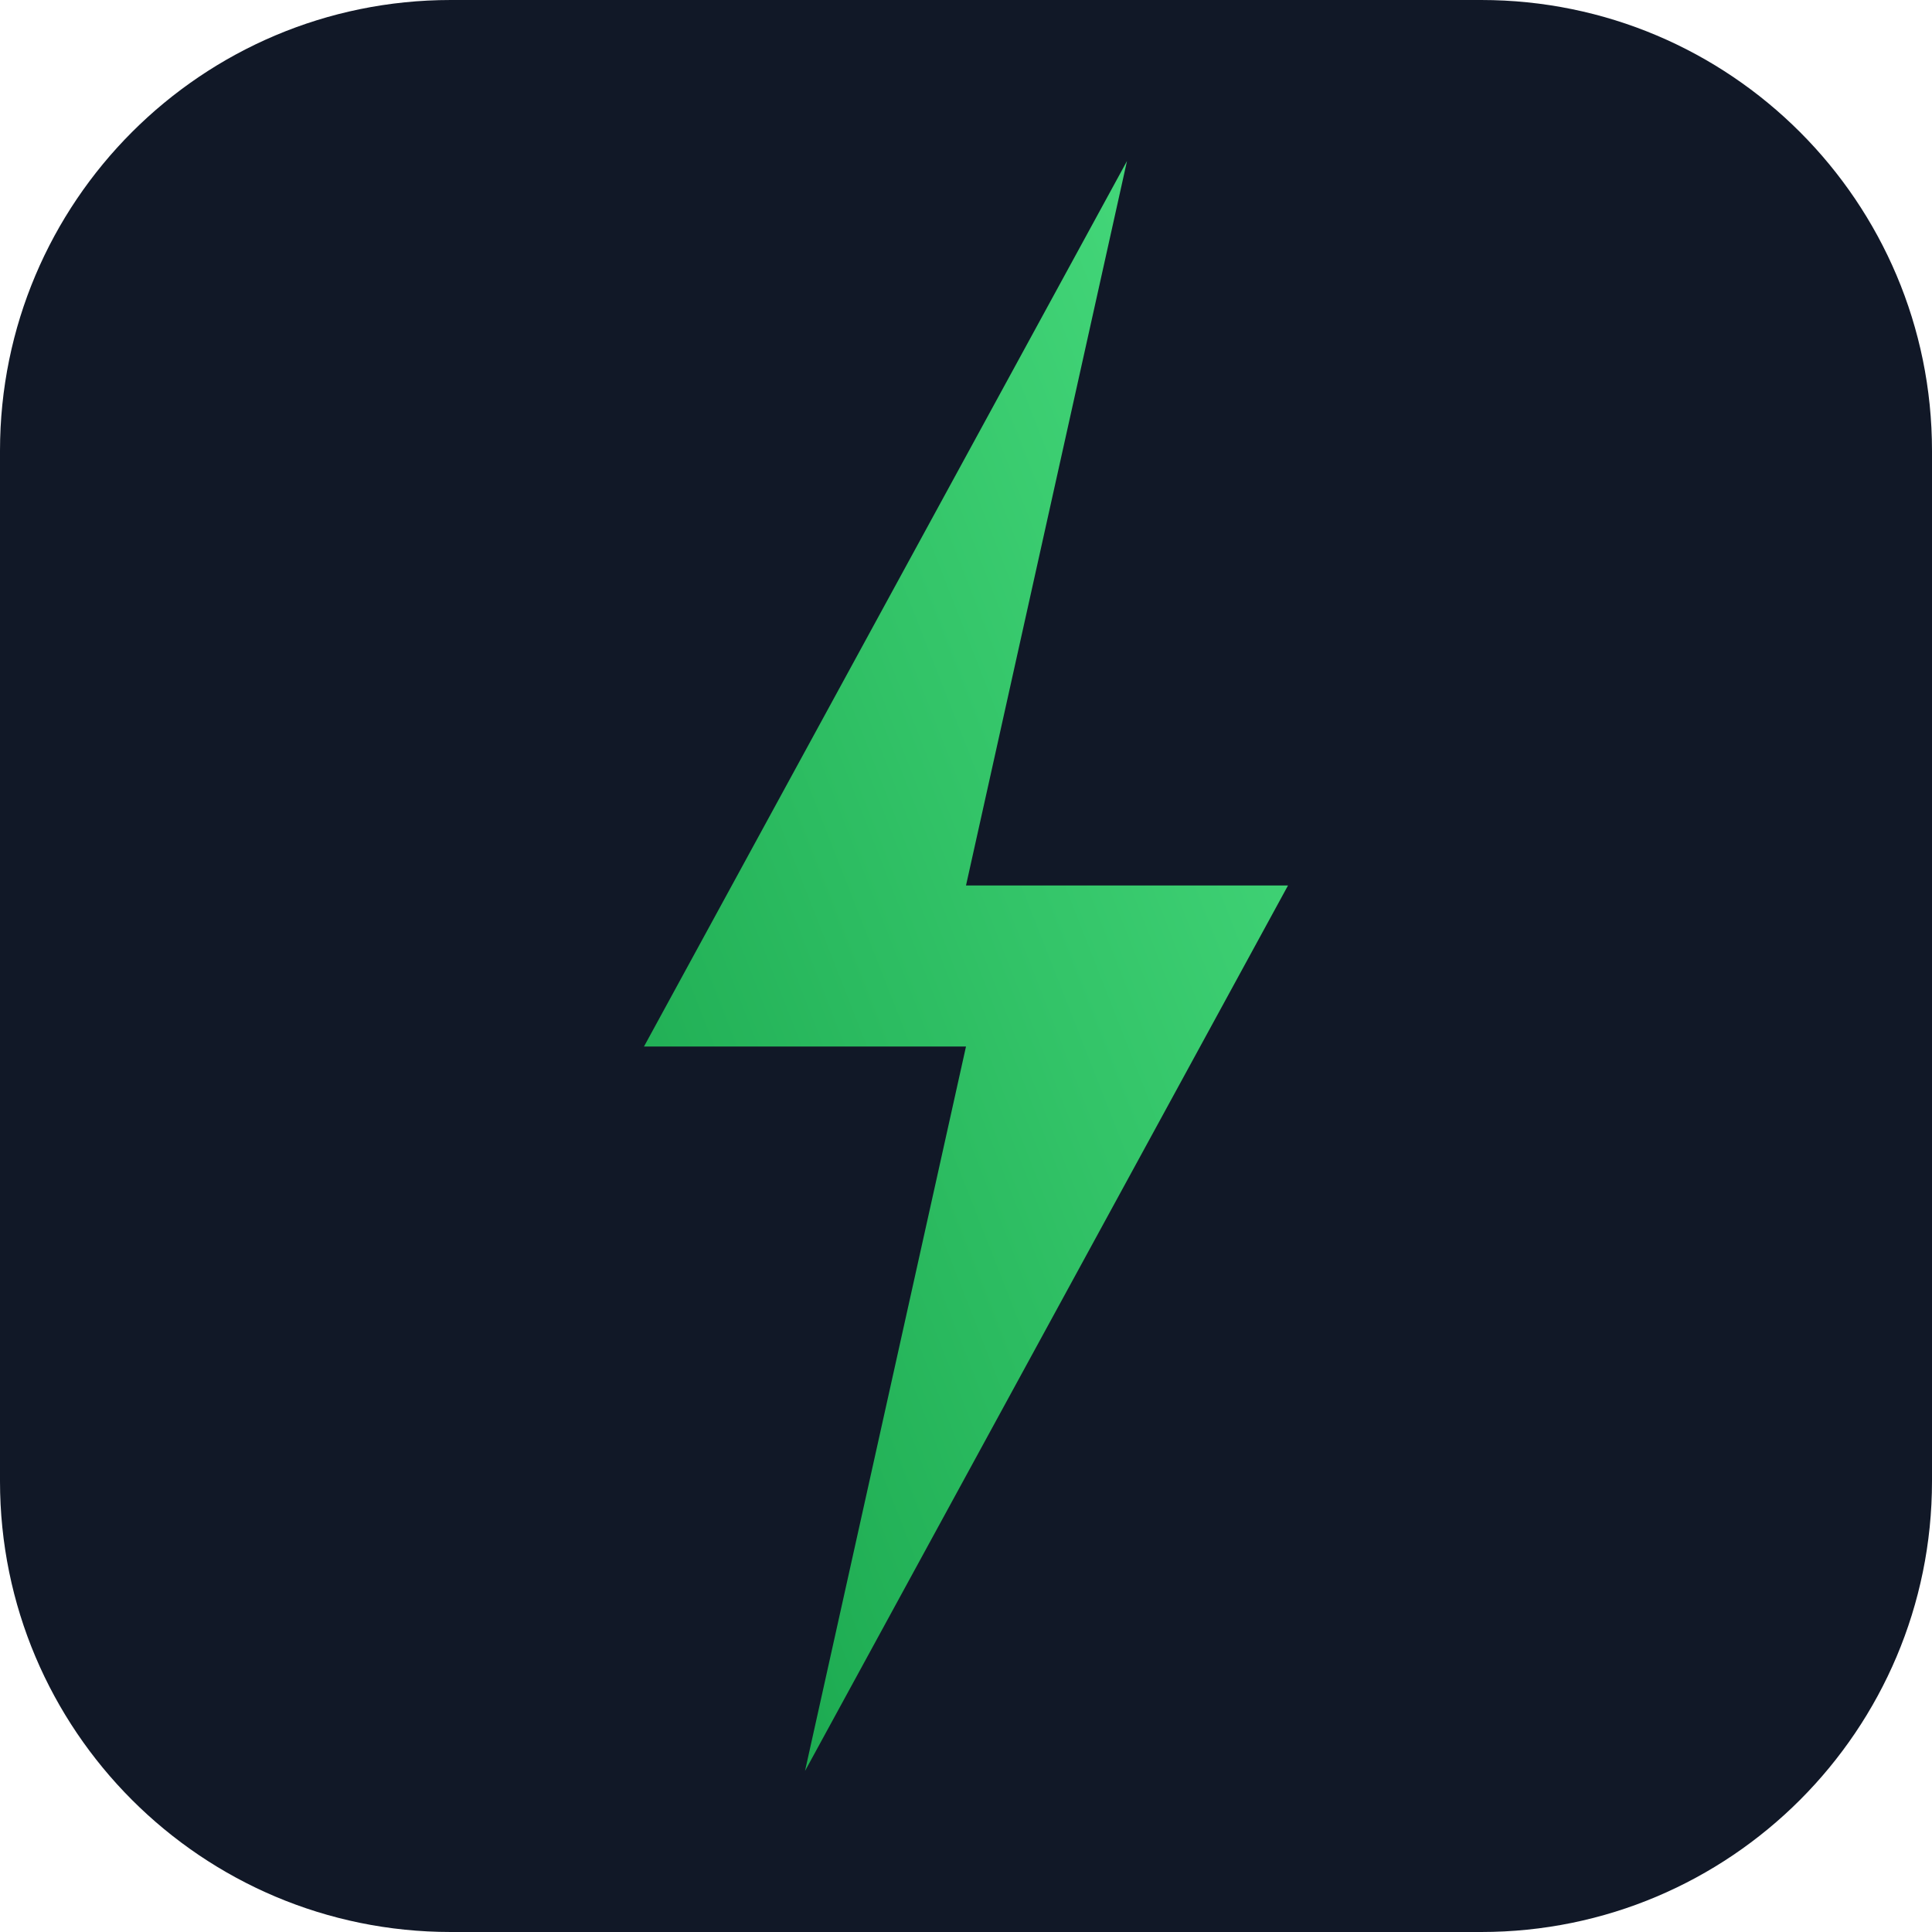
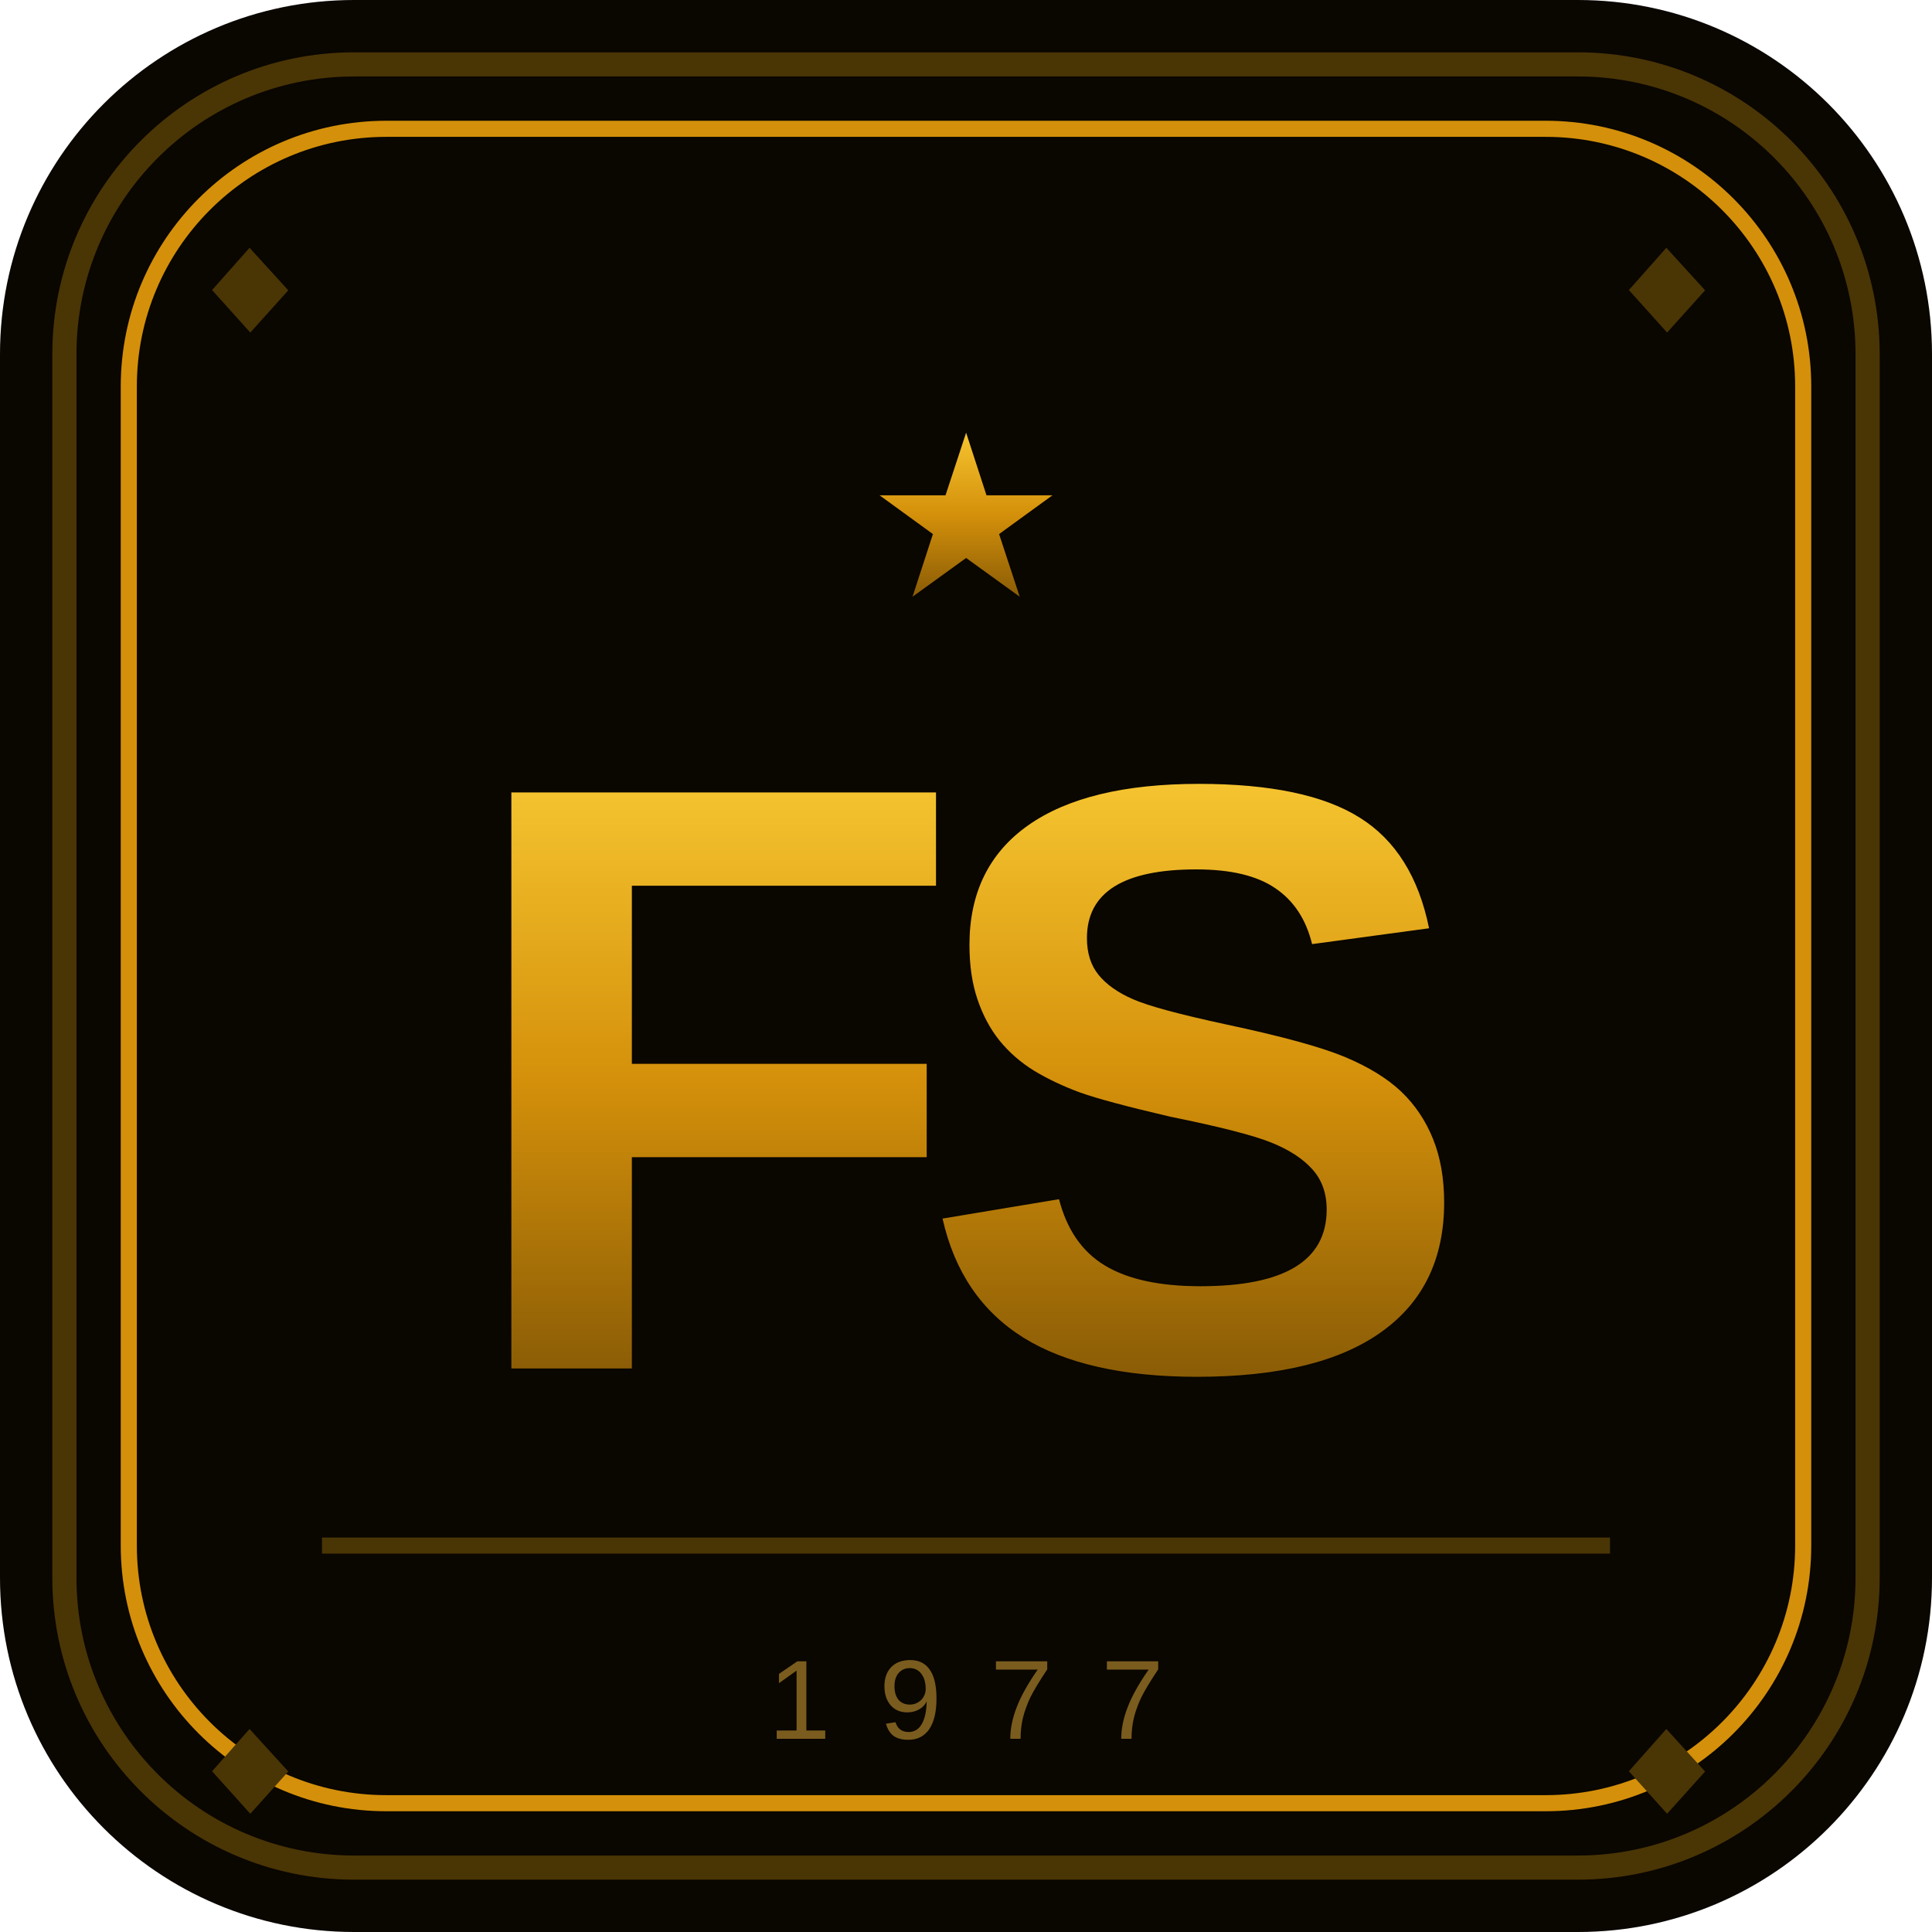
<svg xmlns="http://www.w3.org/2000/svg" width="120" height="120" viewBox="0 0 120 120">
  <defs>
-     <linearGradient id="flameGrad" x1="0%" y1="100%" x2="100%" y2="0%">
-       <stop offset="0%" style="stop-color:#16a34a;stop-opacity:1" />
-       <stop offset="100%" style="stop-color:#4ade80;stop-opacity:1" />
+     <linearGradient id="goldGradIcon" x1="0%" y1="0%" x2="0%" y2="100%">
+       <stop offset="0%" style="stop-color:#F5C430;stop-opacity:1" />
+       <stop offset="50%" style="stop-color:#D4900A;stop-opacity:1" />
+       <stop offset="100%" style="stop-color:#8A5C06;stop-opacity:1" />
    </linearGradient>
  </defs>
-   <rect width="120" height="120" rx="28" fill="#111827" />
-   <polygon points="70,10 40,65 60,65 50,110 80,55 60,55" fill="url(#flameGrad)" />
+   <rect width="120" height="120" rx="22" fill="#0A0600" />
+   <rect x="4" y="4" width="112" height="112" rx="18" fill="none" stroke="#4A3505" stroke-width="1.5" />
+   <rect x="8" y="8" width="104" height="104" rx="16" fill="none" stroke="#D4900A" stroke-width="1" />
+   <text x="11" y="21" font-family="Arial" font-size="9" fill="#4A3505">◆</text>
+   <text x="99" y="21" font-family="Arial" font-size="9" fill="#4A3505">◆</text>
+   <text x="11" y="113" font-family="Arial" font-size="9" fill="#4A3505">◆</text>
+   <text x="99" y="113" font-family="Arial" font-size="9" fill="#4A3505">◆</text>
+   <text x="60" y="37" font-family="Arial" font-size="14" fill="url(#goldGradIcon)" text-anchor="middle">★</text>
+   <text x="60" y="85" font-family="Arial Black, Impact, Arial, sans-serif" font-weight="900" font-size="52" fill="url(#goldGradIcon)" text-anchor="middle" letter-spacing="-3">FS</text>
+   <line x1="20" y1="96" x2="100" y2="96" stroke="#4A3505" stroke-width="1" />
+   <text x="60" y="108" font-family="Arial, sans-serif" font-size="7" fill="#7A5C1E" text-anchor="middle" letter-spacing="3">1977</text>
</svg>
